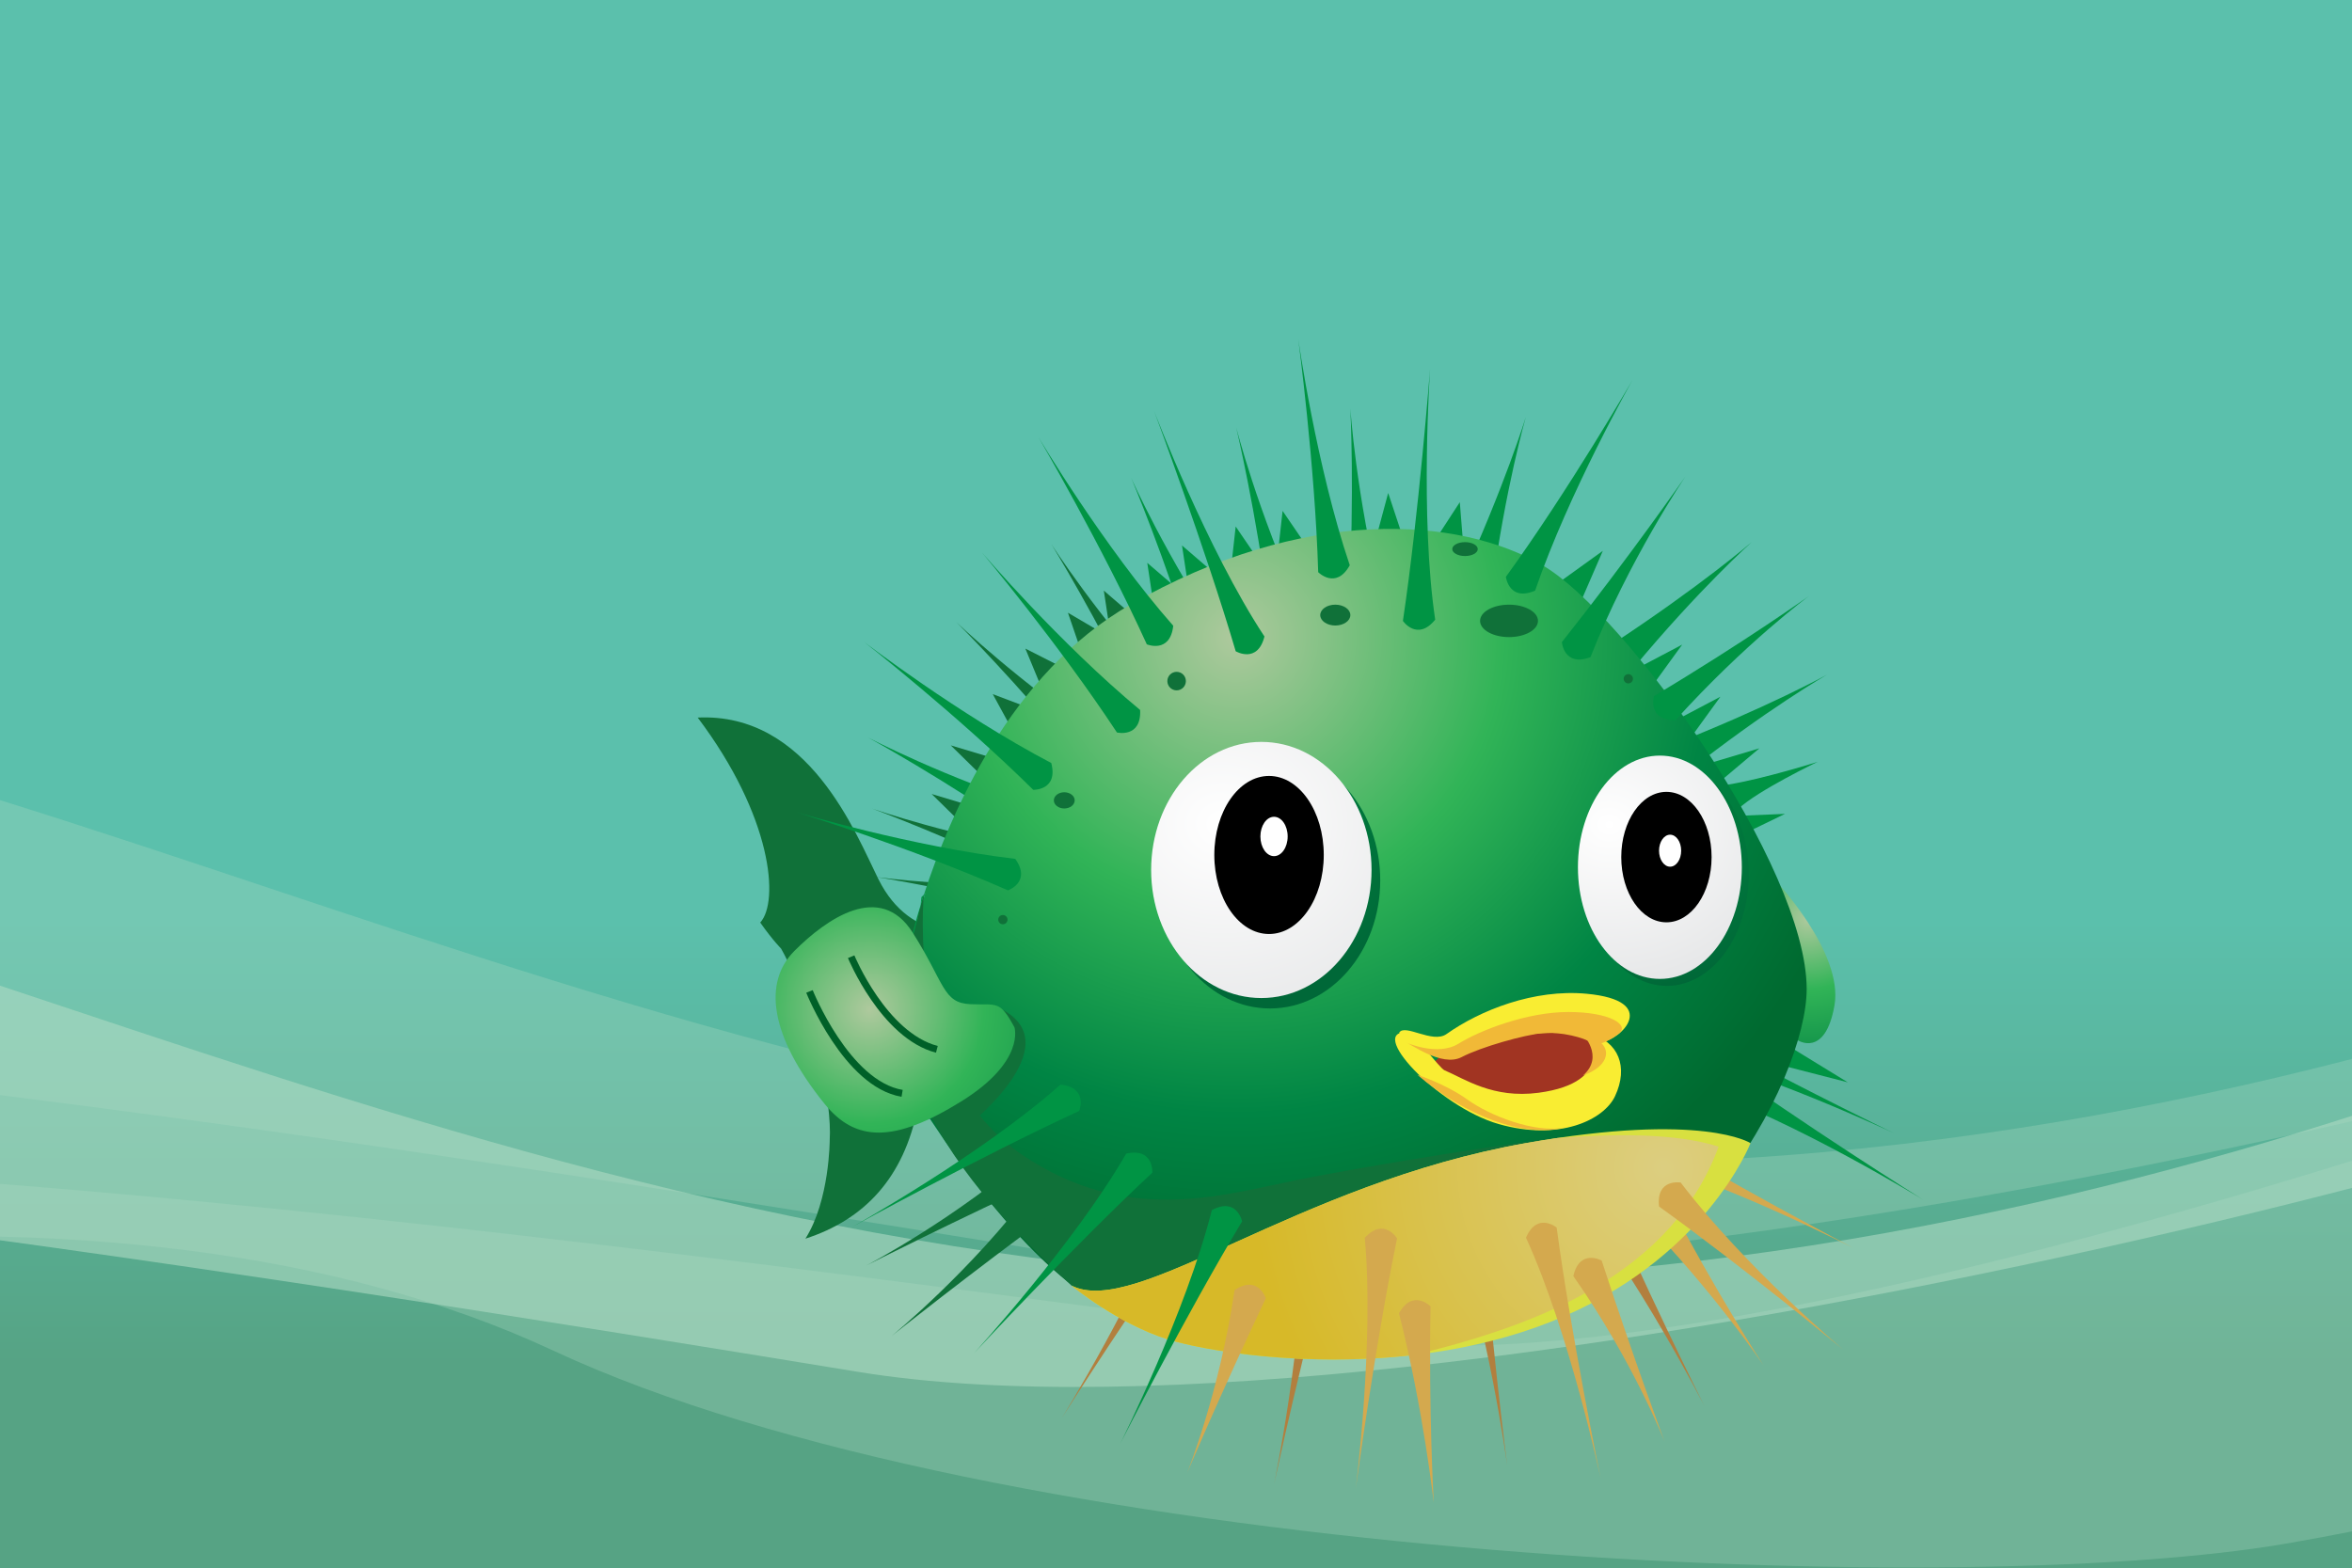
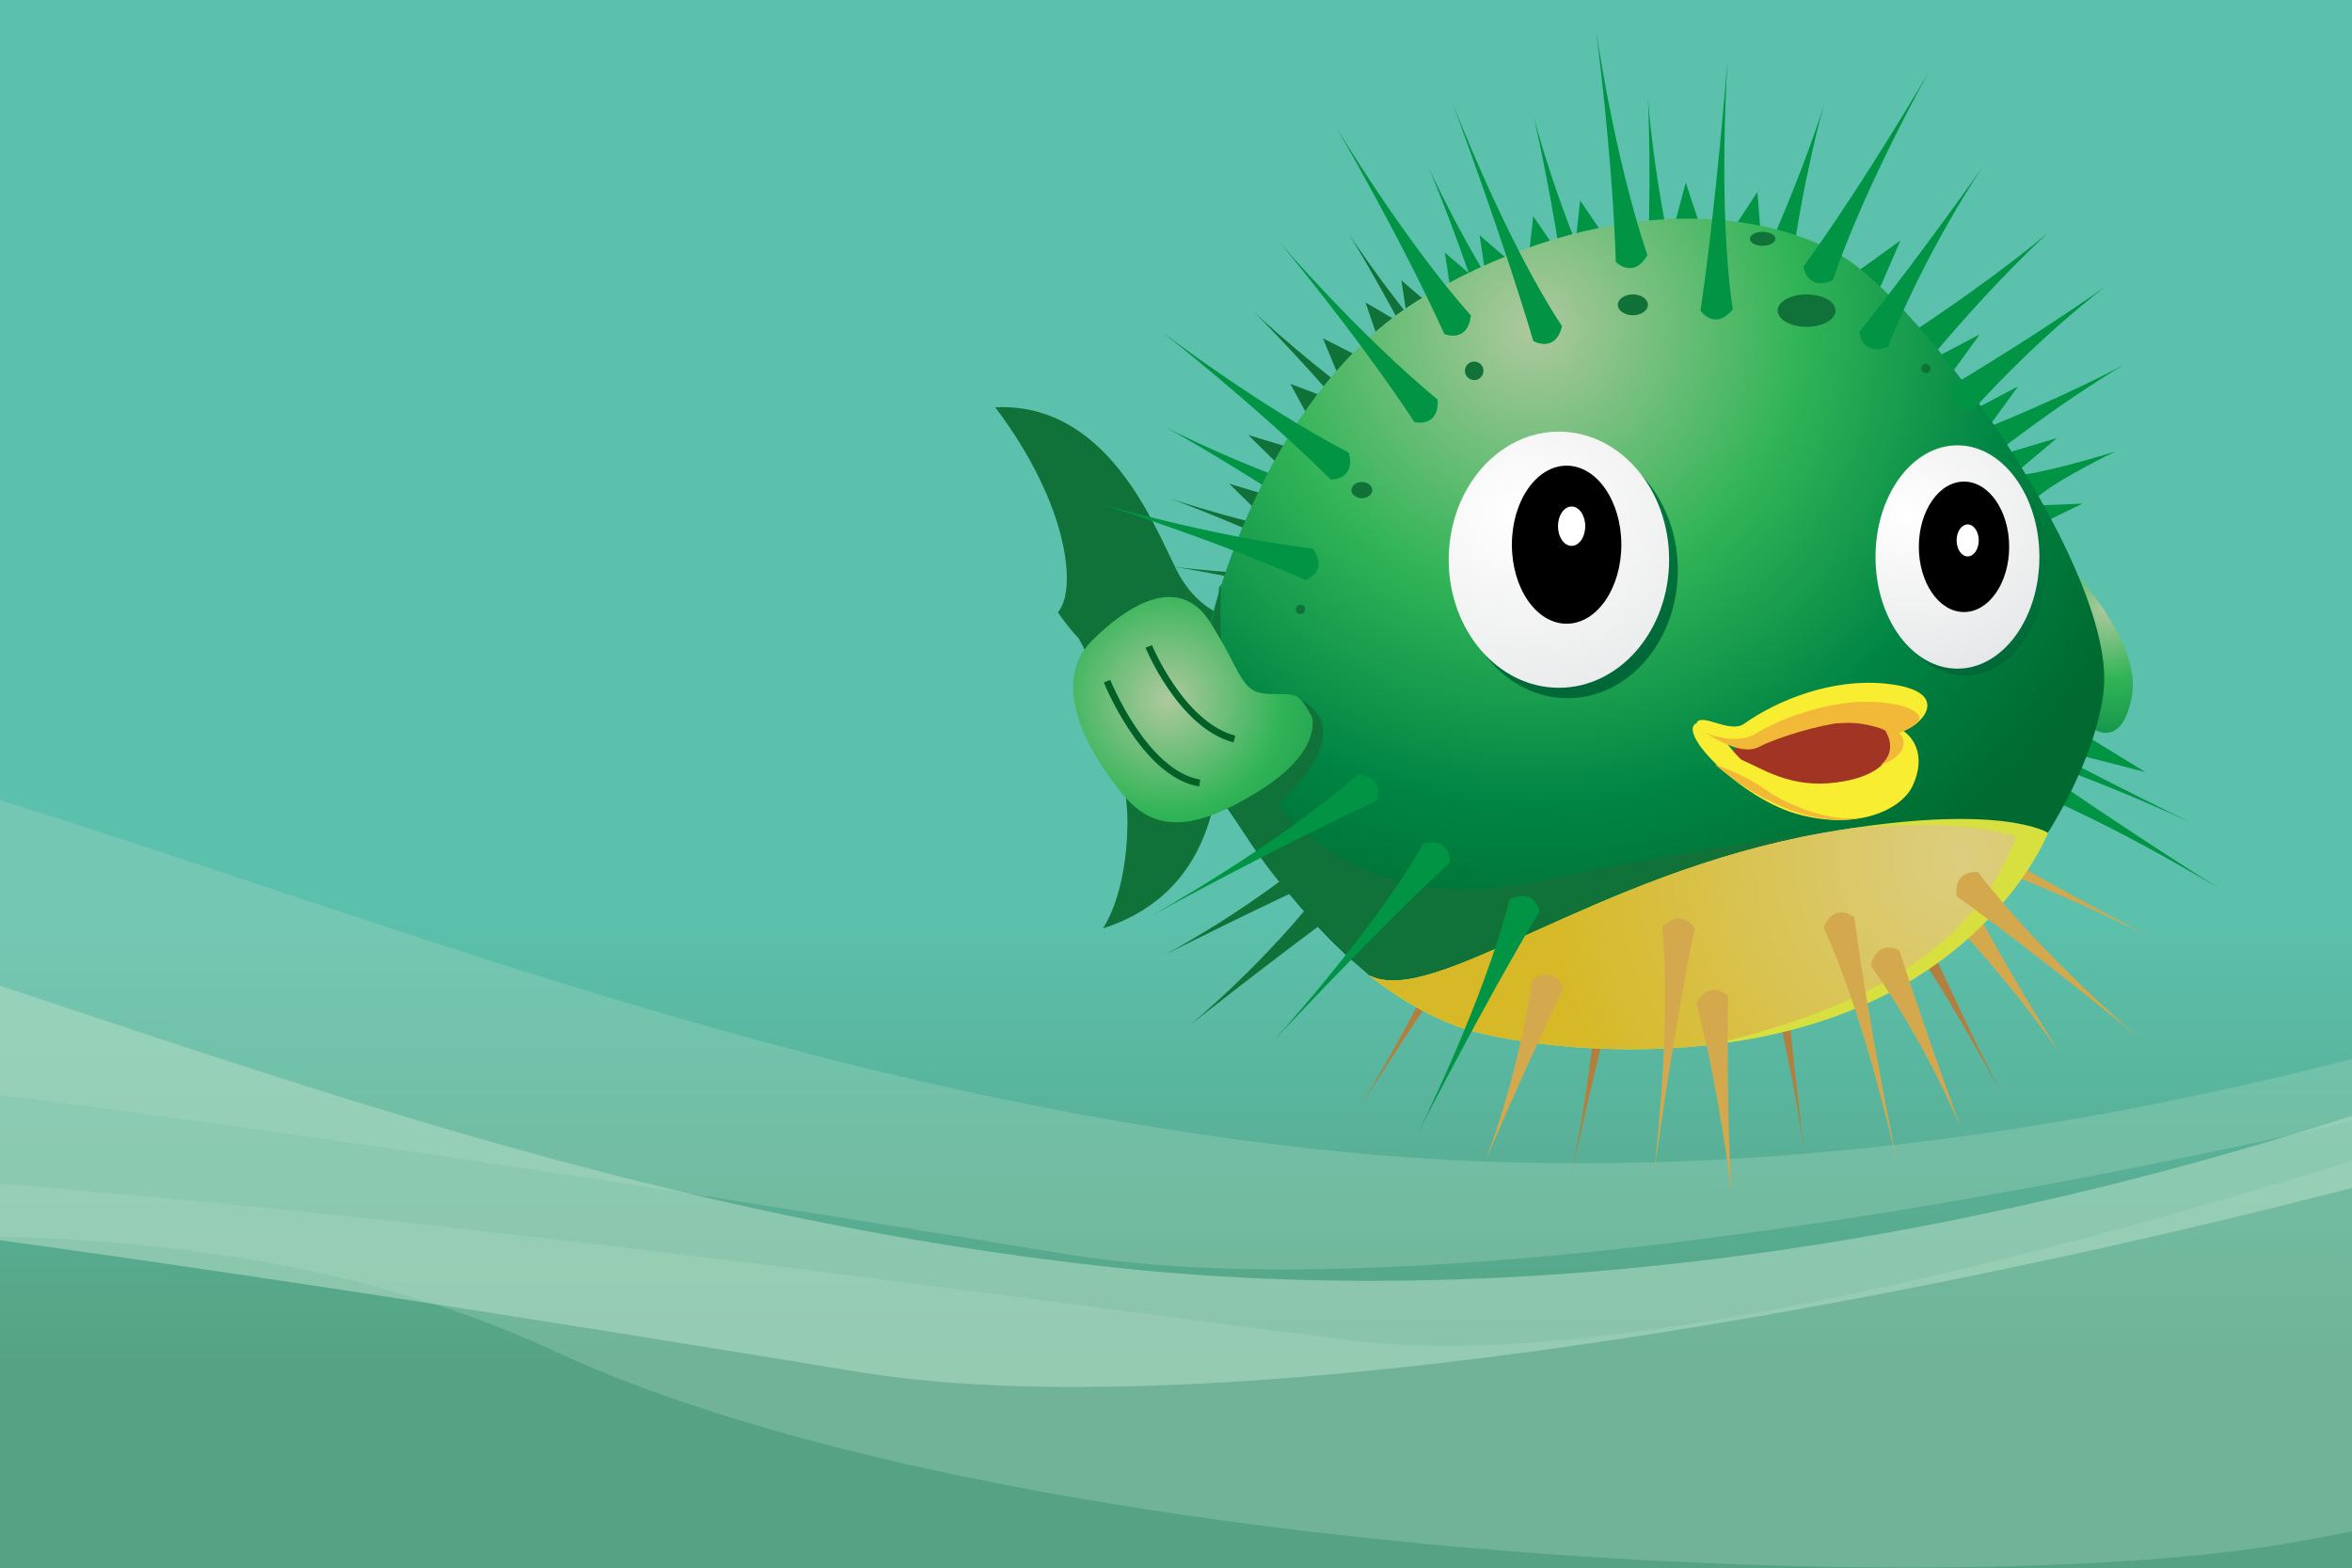
<svg xmlns="http://www.w3.org/2000/svg" version="1.1" id="Layer_1" x="0px" y="0px" width="1440px" height="960px" viewBox="0 0 1440 960" enable-background="new 0 0 1440 960" xml:space="preserve">
-   <linearGradient id="SVGID_1_" gradientUnits="userSpaceOnUse" x1="731.2" y1="397.863" x2="731.2" y2="124.748" gradientTransform="matrix(1 0 0 -1 0 961)">
+   <linearGradient id="SVGID_1_" gradientUnits="userSpaceOnUse" x1="731.201" y1="394.137" x2="731.201" y2="667.252" gradientTransform="matrix(1 0 0 1 0 169)">
    <stop offset="0" style="stop-color:#5BC0AC" />
    <stop offset="1" style="stop-color:#56A384" />
  </linearGradient>
-   <rect x="-50.906" y="-58.264" fill="url(#SVGID_1_)" width="1564.213" height="1047.264" />
+   <rect x="-50.906" y="-58.264" fill="url(#SVGID_1_)" width="1564.212" height="1047.264" />
  <g id="SEA">
-     <path opacity="0.3" fill="#AEDBC3" enable-background="new    " d="M-568.998,647.051   c154.312-51.438,871.414,63.539,1222.397,121.029c350.983,57.486,1199.706-169.443,1240.549-226.93   c40.841-57.489-12.105-57.489-12.105-57.489S1364.443,762.025,813.762,704.54C263.08,647.051-130.271,356.581-559.921,414.07   C-989.574,471.556-568.998,647.051-568.998,647.051z" />
-     <path opacity="0.6" fill="#AEDBC3" enable-background="new    " d="M-696.998,719.051   c154.312-51.438,871.414,63.539,1222.397,121.029c350.983,57.486,1199.706-169.443,1240.549-226.93   c40.841-57.489-12.105-57.489-12.105-57.489S1236.443,834.025,685.762,776.54C135.08,719.051-258.271,428.581-687.921,486.07   C-1117.574,543.557-696.998,719.051-696.998,719.051z" />
-     <path opacity="0.3" fill="#AEDBC3" enable-background="new    " d="M-544.792,848.238   c205.75-78.672,611.197-148.265,883.513-21.182c272.316,127.08,853.256,154.312,1062.032,118.003   c208.775-36.309,441.758-118.003,441.758-118.003V569.868c0,0-720.128,287.448-1013.622,251.139   C535.396,784.698-336.019,654.582-493.355,742.335C-650.692,830.085-544.792,848.238-544.792,848.238z" />
+     <path opacity="0.3" fill="#AEDBC3" enable-background="new    " d="M-568.998,647.051   c154.312-51.438,871.414,63.539,1222.397,121.029c350.982,57.486,1199.706-169.443,1240.549-226.93   c40.841-57.489-12.105-57.489-12.105-57.489S1364.443,762.025,813.762,704.54C263.08,647.051-130.271,356.581-559.921,414.07   C-989.574,471.556-568.998,647.051-568.998,647.051z" />
+     <path opacity="0.6" fill="#AEDBC3" enable-background="new    " d="M-696.998,719.051   c154.312-51.438,871.414,63.539,1222.397,121.029c350.982,57.486,1199.706-169.443,1240.549-226.93   c40.841-57.489-12.105-57.489-12.105-57.489S1236.443,834.025,685.762,776.54C135.08,719.051-258.271,428.581-687.921,486.07   C-1117.574,543.557-696.998,719.051-696.998,719.051z" />
+     <path opacity="0.3" fill="#AEDBC3" enable-background="new    " d="M-544.792,848.238   c205.75-78.672,611.197-148.266,883.513-21.183c272.316,127.08,853.256,154.312,1062.032,118.003   c208.775-36.309,441.758-118.003,441.758-118.003V569.868c0,0-720.128,287.448-1013.622,251.139   C535.396,784.698-336.019,654.582-493.355,742.335C-650.692,830.085-544.792,848.238-544.792,848.238z" />
  </g>
  <g id="PABLO">
-     <path fill="#D4A94E" d="M1004.46,745.024c44.671,45.629,75.275,91.116,75.275,91.116s-29.583-45.206-59.711-103.334   C1020.024,732.808,1005.461,727.623,1004.46,745.024z" />
-     <path fill="#D4A94E" d="M992.577,706.632c61.751,16.246,142.522,57.812,142.522,57.812s-79.741-41.851-135.427-76.285   C999.674,688.159,984.512,691.184,992.577,706.632z" />
-     <path fill="#B27F3E" d="M961.552,731.071c40.677,49.22,82.035,130.101,82.035,130.101s-40.356-80.506-65.498-140.962   C978.089,720.21,964.011,713.82,961.552,731.071z" />
+     <path fill="#D4A94E" d="M1186.647,555.024c44.671,45.629,75.275,91.115,75.275,91.115s-29.583-45.206-59.711-103.334   C1202.212,542.808,1187.648,537.623,1186.647,555.024z" />
+     <path fill="#D4A94E" d="M1174.765,516.632c61.751,16.246,142.521,57.812,142.521,57.812s-79.74-41.852-135.427-76.285   C1181.861,498.159,1166.699,501.184,1174.765,516.632z" />
+     <path fill="#B27F3E" d="M1143.739,541.071c40.677,49.22,82.035,130.101,82.035,130.101s-40.355-80.506-65.498-140.962   C1160.276,530.21,1146.198,523.82,1143.739,541.071z" />
    <g>
-       <path fill="#B27F3E" d="M888.283,747.584c22.157,59.89,34.521,149.885,34.521,149.885s-11.539-89.322-15.329-154.688    C907.475,742.78,896.295,732.11,888.283,747.584z" />
-       <path fill="#B27F3E" d="M797.572,755.826c0.904,63.854-17.474,152.82-17.474,152.82s18.928-88.053,37.157-150.941    C817.257,757.705,810.282,743.91,797.572,755.826z" />
-       <path fill="#B27F3E" d="M719.181,731.188c-21.22,60.23-69.21,137.355-69.21,137.355s48.194-76.088,87.039-128.789    C737.01,739.755,735.229,724.399,719.181,731.188z" />
-       <path fill="#009444" d="M1040.155,666.288c60.316,20.957,137.657,68.624,137.657,68.624s-76.293-47.867-129.161-86.49    C1048.651,648.422,1033.303,650.266,1040.155,666.288z" />
-       <path fill="#009444" d="M1015.325,640.784c62.241,14.261,144.321,53.191,144.321,53.191s-81.062-39.247-137.827-71.879    C1021.819,622.098,1006.767,625.612,1015.325,640.784z" />
-       <polyline fill="#107139" points="606.918,463.882 582.1,456.435 602.663,476.645   " />
-       <polyline fill="#107139" points="595.217,493.664 570.4,486.219 590.963,506.428   " />
-       <path fill="#107139" d="M633.782,703.558c-47.788,42.354-103.258,71.332-103.258,71.332s55.133-27.963,114.686-55.179    C645.21,719.711,651.106,705.42,633.782,703.558z" />
-       <path fill="#009444" d="M913.292,361.594c8.435-63.297,20.882-106.192,20.882-106.192s-12.857,41.911-40.095,101.452    C894.079,356.854,898.975,371.518,913.292,361.594z" />
-       <path fill="#009444" d="M845.462,364.679c-15.298-61.996-18.718-114.596-18.718-114.596s2.676,51.833-0.896,117.209    C825.848,367.292,835.765,379.153,845.462,364.679z" />
-       <path fill="#009444" d="M796.146,370.648c-26.394-58.145-39.381-109.23-39.381-109.23s12.12,50.466,20.575,115.392    C777.342,376.81,789.263,386.655,796.146,370.648z" />
-       <path fill="#009444" d="M749.578,393.599c-35.741-52.914-57.089-101.108-57.089-101.108s20.389,47.73,39.575,110.328    C732.064,402.818,745.465,410.531,749.578,393.599z" />
-       <path fill="#107139" d="M715.32,424.476c-43.315-46.917-71.69-91.338-71.69-91.338s27.357,44.106,55.77,103.093    C699.398,436.229,713.808,441.833,715.32,424.476z" />
-       <path fill="#107139" d="M676.312,452.889c-53.045-35.542-90.984-72.135-90.984-72.135s36.877,36.525,78.242,87.272    C663.57,468.027,678.886,470.122,676.312,452.889z" />
-       <path fill="#009444" d="M638.72,495.391c-60.853-19.336-107.492-43.897-107.492-43.897s45.596,24.793,99.479,61.992    C630.705,513.484,645.994,511.225,638.72,495.391z" />
-       <path fill="#107139" d="M646.631,522.727c-63.041-10.176-112.782-27.612-112.782-27.612s48.746,17.815,107.515,46.686    C641.362,541.799,656.155,537.314,646.631,522.727z" />
-       <path fill="#107139" d="M652.173,541.903c-63.807,2.422-116.006-4.896-116.006-4.896s51.297,7.886,114.593,24.634    C650.76,561.643,664.382,554.338,652.173,541.903z" />
-       <path fill="#009444" d="M999.877,409.316c40.836-49.093,72.574-77.332,72.574-77.332s-31.562,27.188-86.314,63.088    C986.137,395.074,982.472,410.098,999.877,409.316z" />
-       <path fill="#009444" d="M1031.67,473.9c50.057-39.648,86.923-60.757,86.923-60.757s-36.477,20.119-97.44,43.993    C1021.151,457.138,1014.479,471.086,1031.67,473.9z" />
-       <path fill="#107139" d="M595.929,569.716c0,0-37.762,9.573-58.149-31.378c-13.819-27.762-42.546-102.112-110.622-98.921    c45.736,60.629,49.993,112.748,38.292,125.513c3.957,5.651,7.308,9.797,9.585,12.448c2.013,2.338,3.18,3.507,3.18,3.507    c20.919,37.229,31.199,95.731,29.783,117.006c0,0,0,37.229-14.892,60.63c36.164-11.701,60.275-37.229,68.785-80.309    c8.51-43.08,31.378-43.08,31.378-43.08S591.839,612.304,595.929,569.716z" />
-       <polyline fill="#009444" points="1094.079,653.216 1131.307,662.789 1098.333,642.578   " />
-       <path fill="#009444" d="M1057.651,480.517c21.938-3.473,55.208-14.002,55.208-14.002s-36.728,17.576-48.627,28.847" />
-       <polyline fill="#009444" points="1012.176,419.207 1029.905,394.742 1003.666,408.569   " />
-       <polyline fill="#009444" points="1035.576,451.117 1053.307,426.652 1027.067,440.479   " />
-       <polyline fill="#009444" points="967.502,369.214 981.328,337.305 954.737,356.45   " />
-       <polyline fill="#009444" points="879.216,329.858 893.756,307.521 895.882,334.113   " />
-       <polyline fill="#009444" points="842.654,328.902 849.905,301.879 858.746,328.533   " />
-       <polyline fill="#009444" points="782.424,338.368 785.261,312.84 800.505,335.177   " />
-       <polyline fill="#009444" points="753.705,347.941 756.542,322.413 771.786,344.75   " />
-       <polyline fill="#107139" points="620.118,447.612 607.815,425.066 633.111,434.637   " />
-       <polyline fill="#107139" points="637.581,420.918 627.776,397.182 651.896,409.416   " />
-       <polyline fill="#107139" points="662.153,399.507 653.831,375.209 677.149,388.907   " />
-       <polyline fill="#107139" points="679.655,387.068 675.811,361.675 696.303,379.32   " />
-       <polyline fill="#009444" points="706.246,370.05 702.403,344.657 722.895,362.302   " />
-       <polyline fill="#009444" points="727.521,359.413 723.676,334.02 744.168,351.666   " />
-       <polyline fill="#009444" points="1064.89,511.951 1092.836,498.391 1063.829,499.594   " />
-       <polyline fill="#009444" points="1053.414,478.265 1077.171,458.25 1049.351,466.548   " />
-       <radialGradient id="SVGID_2_" cx="1106.841" cy="398.196" r="106.222" gradientTransform="matrix(1 0 0 -1 0 961)" gradientUnits="userSpaceOnUse">
+       <path fill="#B27F3E" d="M1070.471,557.584c22.157,59.89,34.521,149.885,34.521,149.885s-11.539-89.322-15.329-154.688    C1089.662,552.78,1078.482,542.11,1070.471,557.584z" />
+       <path fill="#B27F3E" d="M979.76,565.826c0.903,63.854-17.475,152.82-17.475,152.82s18.929-88.054,37.157-150.941    C999.444,567.705,992.47,553.91,979.76,565.826z" />
+       <path fill="#B27F3E" d="M901.368,541.188c-21.22,60.23-69.21,137.355-69.21,137.355s48.194-76.088,87.039-128.789    C919.197,549.755,917.416,534.399,901.368,541.188z" />
+       <path fill="#009444" d="M1222.343,476.288C1282.658,497.245,1360,544.912,1360,544.912s-76.293-47.867-129.161-86.49    C1230.839,458.422,1215.49,460.266,1222.343,476.288z" />
+       <path fill="#009444" d="M1197.513,450.784c62.241,14.261,144.321,53.19,144.321,53.19s-81.062-39.247-137.827-71.879    C1204.007,432.098,1188.954,435.612,1197.513,450.784z" />
+       <polyline fill="#107139" points="789.105,273.882 764.287,266.435 784.851,286.645   " />
+       <polyline fill="#107139" points="777.404,303.664 752.588,296.219 773.15,316.428   " />
+       <path fill="#107139" d="M815.97,513.558c-47.788,42.354-103.258,71.332-103.258,71.332s55.133-27.963,114.686-55.179    C827.397,529.711,833.294,515.42,815.97,513.558z" />
+       <path fill="#009444" d="M1095.479,171.594c8.435-63.297,20.882-106.192,20.882-106.192s-12.856,41.911-40.095,101.452    C1076.267,166.854,1081.162,181.518,1095.479,171.594z" />
+       <path fill="#009444" d="M1027.649,174.679c-15.298-61.996-18.718-114.596-18.718-114.596s2.676,51.833-0.896,117.209    C1008.035,177.292,1017.952,189.153,1027.649,174.679z" />
+       <path fill="#009444" d="M978.334,180.648c-26.395-58.145-39.382-109.23-39.382-109.23s12.12,50.466,20.575,115.392    C959.529,186.81,971.45,196.655,978.334,180.648z" />
+       <path fill="#009444" d="M931.766,203.599c-35.741-52.914-57.089-101.108-57.089-101.108s20.389,47.73,39.575,110.328    C914.252,212.818,927.652,220.531,931.766,203.599z" />
+       <path fill="#107139" d="M897.508,234.476c-43.315-46.917-71.69-91.337-71.69-91.337s27.357,44.106,55.771,103.093    C881.586,246.229,895.995,251.833,897.508,234.476z" />
+       <path fill="#107139" d="M858.5,262.889c-53.046-35.542-90.984-72.135-90.984-72.135s36.877,36.525,78.242,87.272    C845.758,278.027,861.073,280.122,858.5,262.889z" />
+       <path fill="#009444" d="M820.907,305.391c-60.853-19.336-107.492-43.896-107.492-43.896s45.597,24.793,99.479,61.992    C812.893,323.484,828.182,321.225,820.907,305.391z" />
+       <path fill="#107139" d="M828.818,332.727c-63.041-10.176-112.782-27.611-112.782-27.611s48.746,17.814,107.516,46.686    C823.55,351.799,838.343,347.314,828.818,332.727z" />
+       <path fill="#107139" d="M834.36,351.903c-63.807,2.422-116.006-4.896-116.006-4.896s51.297,7.886,114.593,24.634    C832.947,371.643,846.569,364.338,834.36,351.903z" />
+       <path fill="#009444" d="M1182.064,219.316c40.836-49.093,72.574-77.333,72.574-77.333s-31.562,27.188-86.314,63.088    C1168.324,205.074,1164.659,220.098,1182.064,219.316z" />
+       <path fill="#009444" d="M1213.857,283.9c50.057-39.648,86.923-60.758,86.923-60.758s-36.477,20.119-97.439,43.993    C1203.339,267.138,1196.666,281.086,1213.857,283.9z" />
+       <path fill="#107139" d="M778.116,379.716c0,0-37.762,9.573-58.148-31.378c-13.819-27.762-42.546-102.112-110.622-98.921    c45.735,60.629,49.993,112.748,38.292,125.513c3.957,5.651,7.308,9.797,9.585,12.448c2.013,2.338,3.18,3.507,3.18,3.507    c20.919,37.229,31.199,95.731,29.783,117.006c0,0,0,37.229-14.892,60.631c36.163-11.701,60.274-37.229,68.784-80.31    c8.511-43.08,31.378-43.08,31.378-43.08S774.026,422.304,778.116,379.716z" />
+       <polyline fill="#009444" points="1276.267,463.216 1313.494,472.789 1280.521,452.578   " />
+       <path fill="#009444" d="M1239.839,290.517c21.938-3.473,55.208-14.002,55.208-14.002s-36.729,17.576-48.627,28.848" />
+       <polyline fill="#009444" points="1194.363,229.207 1212.093,204.742 1185.854,218.569   " />
+       <polyline fill="#009444" points="1217.764,261.117 1235.494,236.652 1209.255,250.479   " />
+       <polyline fill="#009444" points="1149.689,179.214 1163.516,147.305 1136.925,166.45   " />
+       <polyline fill="#009444" points="1061.403,139.858 1075.943,117.521 1078.069,144.113   " />
+       <polyline fill="#009444" points="1024.842,138.902 1032.093,111.879 1040.934,138.533   " />
+       <polyline fill="#009444" points="964.611,148.368 967.448,122.84 982.692,145.177   " />
+       <polyline fill="#009444" points="935.893,157.941 938.729,132.413 953.974,154.75   " />
+       <polyline fill="#107139" points="802.306,257.612 790.003,235.066 815.299,244.637   " />
+       <polyline fill="#107139" points="819.769,230.918 809.964,207.182 834.084,219.416   " />
+       <polyline fill="#107139" points="844.341,209.507 836.019,185.209 859.337,198.907   " />
+       <polyline fill="#107139" points="861.843,197.068 857.998,171.675 878.49,189.32   " />
+       <polyline fill="#009444" points="888.434,180.05 884.591,154.657 905.082,172.302   " />
+       <polyline fill="#009444" points="909.709,169.413 905.863,144.02 926.355,161.666   " />
+       <polyline fill="#009444" points="1247.077,321.951 1275.023,308.391 1246.017,309.594   " />
+       <polyline fill="#009444" points="1235.602,288.265 1259.358,268.25 1231.538,276.548   " />
+       <radialGradient id="SVGID_2_" cx="1289.028" cy="203.804" r="106.222" gradientTransform="matrix(1 0 0 1 0 169)" gradientUnits="userSpaceOnUse">
        <stop offset="8.370500e-04" style="stop-color:#AEC99D" />
        <stop offset="0.406" style="stop-color:#31B457" />
        <stop offset="0.97" style="stop-color:#008042" />
      </radialGradient>
-       <path fill="url(#SVGID_2_)" d="M1100.46,636.906c0,0,17.016,11.349,22.691-21.274c5.675-32.619-36.872-77.294-36.872-77.294    S1064.649,614.216,1100.46,636.906z" />
-       <path fill="#009444" d="M555.509,585.139l7.802-27.185c0.121-1.28,0.244-2.556,0.37-3.831    C557.893,572.97,555.509,585.139,555.509,585.139z" />
-       <path fill="#009444" d="M565.654,547.87c-0.381,0.423-0.883,0.934-1.499,1.475c-0.162,1.591-0.316,3.184-0.475,4.778    C564.301,552.116,564.961,550.021,565.654,547.87z" />
-       <path fill="#009444" d="M563.311,557.954l3.188-11.107c0,0-0.295,0.415-0.845,1.023c-0.692,2.151-1.354,4.246-1.974,6.253    C563.555,555.398,563.432,556.674,563.311,557.954z" />
-       <radialGradient id="SVGID_3_" cx="756.544" cy="570.511" r="401.771" gradientTransform="matrix(1 0 0 -1 0 961)" gradientUnits="userSpaceOnUse">
+       <path fill="url(#SVGID_2_)" d="M1282.647,446.906c0,0,17.016,11.349,22.691-21.274c5.675-32.619-36.872-77.294-36.872-77.294    S1246.837,424.216,1282.647,446.906z" />
+       <path fill="#009444" d="M737.696,395.139l7.802-27.185c0.121-1.28,0.244-2.556,0.37-3.831    C740.08,382.97,737.696,395.139,737.696,395.139z" />
+       <path fill="#009444" d="M747.842,357.87c-0.381,0.423-0.883,0.934-1.499,1.475c-0.162,1.591-0.316,3.185-0.476,4.778    C746.488,362.116,747.148,360.021,747.842,357.87z" />
+       <path fill="#009444" d="M745.498,367.954l3.188-11.107c0,0-0.295,0.415-0.845,1.023c-0.692,2.151-1.354,4.246-1.975,6.253    C745.742,365.398,745.619,366.674,745.498,367.954z" />
+       <radialGradient id="SVGID_3_" cx="938.731" cy="31.489" r="401.771" gradientTransform="matrix(1 0 0 1 0 169)" gradientUnits="userSpaceOnUse">
        <stop offset="8.370500e-04" style="stop-color:#AEC99D" />
        <stop offset="0.406" style="stop-color:#31B457" />
        <stop offset="0.726" style="stop-color:#008544" />
        <stop offset="1" style="stop-color:#006A30" />
      </radialGradient>
-       <path fill="url(#SVGID_3_)" d="M944.454,346.169c-51.058-29.783-146.075-36.873-252.443,24.109    c-73.271,42.007-110.362,128.085-126.356,177.592c0.549-0.608,0.845-1.023,0.845-1.023l-3.188,11.107    c-4.088,42.587-6.88,86.138-0.926,127.172h6.951c96.441,146.071,159.551,153.168,311.298,138.983    c151.752-14.178,225.499-164.495,225.499-218.403C1106.133,530.539,995.511,375.951,944.454,346.169z" />
-       <path fill="#107139" d="M565.654,547.87c0,0-11.741,111.196,60.588,159.594c63.214,42.298,119.663,24.995,166.464,15.423    c46.802-9.572,145.19-24.996,172.848-27.656c-75.521,14.359-114.345,25.529-152.105,43.08    c-37.761,17.552-116.472,74.987-157.423,48.928c-48.93-45.205-80.84-84.028-96.263-127.641    C544.34,615.986,565.654,547.87,565.654,547.87z" />
-       <path fill="#107139" d="M593.452,688.666c0,0,60.979-48.222,20.562-70.199c-19.856,21.271-41.837,42.543-41.837,42.543    L593.452,688.666z" />
-       <path fill="#A13422" d="M983.104,653.216c0,0-3.189-14.894-9.572-20.212c-36.164-8.508-75.521,3.191-85.094,9.574    c-9.572,6.384-16.664,10.638-8.511,18.083c8.157,7.445,40.42,21.273,68.076,17.019    C975.657,673.426,983.104,653.216,983.104,653.216z" />
-       <path fill="#F9ED32" d="M856.688,632.311c7.391,29.561,55.146,1.758,87.767,0.342c32.62-1.417,22.694,7.086,35.459,5.671    c12.764-1.416,36.875-25.527-8.51-29.783c-32.199-3.019-65.112,10.026-85.822,24.698    C877.101,639.245,860.19,626.747,856.688,632.311z" />
-       <path fill="#F9ED32" d="M973.53,633.004c0,0,16.308,29.785-31.558,36.167c-27.987,3.729-45.323-8.6-57.681-13.817    c-2.604-1.102-19.229-22.79-21.445-23.043c-28.008-3.189,17.435,45.369,54.662,56.008c37.229,10.637,64.455-2.553,71.267-17.02    C997.283,653.216,990.729,637.791,973.53,633.004z" />
-       <radialGradient id="SVGID_4_" cx="753.538" cy="455.528" r="114.96" gradientTransform="matrix(1 0 0 -0.8718 0 908.0946)" gradientUnits="userSpaceOnUse">
+       <path fill="url(#SVGID_3_)" d="M1126.642,156.169c-51.058-29.783-146.075-36.873-252.443,24.109    c-73.271,42.007-110.361,128.085-126.355,177.592c0.549-0.608,0.845-1.023,0.845-1.023l-3.188,11.107    c-4.088,42.587-6.88,86.138-0.926,127.172h6.951c96.441,146.071,159.551,153.168,311.298,138.983    c151.752-14.179,225.499-164.495,225.499-218.403C1288.32,340.539,1177.698,185.951,1126.642,156.169z" />
+       <path fill="#107139" d="M747.842,357.87c0,0-11.741,111.196,60.588,159.594c63.214,42.298,119.663,24.995,166.464,15.423    c46.802-9.572,145.19-24.996,172.848-27.656c-75.521,14.359-114.345,25.529-152.104,43.08    c-37.761,17.553-116.473,74.987-157.423,48.929c-48.931-45.205-80.841-84.028-96.264-127.642    C726.527,425.986,747.842,357.87,747.842,357.87z" />
+       <path fill="#107139" d="M775.64,498.666c0,0,60.979-48.222,20.562-70.199c-19.855,21.271-41.837,42.543-41.837,42.543    L775.64,498.666z" />
+       <path fill="#A13422" d="M1165.291,463.216c0,0-3.188-14.894-9.571-20.212c-36.164-8.508-75.521,3.191-85.095,9.574    c-9.571,6.384-16.663,10.638-8.511,18.083c8.157,7.445,40.42,21.272,68.076,17.019    C1157.845,483.426,1165.291,463.216,1165.291,463.216z" />
+       <path fill="#F9ED32" d="M1038.875,442.311c7.392,29.562,55.146,1.759,87.768,0.343c32.62-1.417,22.693,7.086,35.459,5.671    c12.764-1.416,36.875-25.527-8.51-29.783c-32.199-3.02-65.112,10.026-85.822,24.698    C1059.288,449.245,1042.378,436.747,1038.875,442.311z" />
+       <path fill="#F9ED32" d="M1155.718,443.004c0,0,16.308,29.785-31.559,36.167c-27.986,3.729-45.322-8.6-57.681-13.817    c-2.604-1.102-19.229-22.789-21.445-23.043c-28.008-3.188,17.436,45.369,54.662,56.009c37.229,10.637,64.455-2.554,71.268-17.021    C1179.471,463.216,1172.916,447.791,1155.718,443.004z" />
+       <radialGradient id="SVGID_4_" cx="935.726" cy="106.106" r="114.96" gradientTransform="matrix(1 0 0 0.8718 0 228.462)" gradientUnits="userSpaceOnUse">
        <stop offset="0" style="stop-color:#009444" />
        <stop offset="1" style="stop-color:#006838" />
      </radialGradient>
-       <ellipse fill="url(#SVGID_4_)" cx="777.566" cy="539.119" rx="67.473" ry="78.429" />
-       <radialGradient id="SVGID_5_" cx="748.221" cy="462.85" r="153.658" gradientTransform="matrix(1 0 0 -0.8718 0 908.0946)" gradientUnits="userSpaceOnUse">
+       <ellipse fill="url(#SVGID_4_)" cx="959.754" cy="349.119" rx="67.473" ry="78.429" />
+       <radialGradient id="SVGID_5_" cx="930.408" cy="98.784" r="153.658" gradientTransform="matrix(1 0 0 0.8718 0 228.462)" gradientUnits="userSpaceOnUse">
        <stop offset="0" style="stop-color:#FFFFFF" />
        <stop offset="1" style="stop-color:#E6E7E8" />
      </radialGradient>
-       <ellipse fill="url(#SVGID_5_)" cx="772.248" cy="532.737" rx="67.472" ry="78.429" />
-       <radialGradient id="SVGID_6_" cx="989.56" cy="457.569" r="114.33" gradientTransform="matrix(1 0 0 -0.8718 0 908.0946)" gradientUnits="userSpaceOnUse">
+       <ellipse fill="url(#SVGID_5_)" cx="954.436" cy="342.737" rx="67.472" ry="78.429" />
+       <radialGradient id="SVGID_6_" cx="1171.747" cy="104.065" r="114.33" gradientTransform="matrix(1 0 0 0.8718 0 228.462)" gradientUnits="userSpaceOnUse">
        <stop offset="0" style="stop-color:#009444" />
        <stop offset="1" style="stop-color:#006838" />
      </radialGradient>
-       <path fill="url(#SVGID_6_)" d="M1070.678,535.329c0,37.761-22.465,68.378-50.172,68.378c-27.709,0-50.17-30.617-50.17-68.378    s22.461-68.374,50.17-68.374C1048.213,466.955,1070.678,497.568,1070.678,535.329z" />
-       <radialGradient id="SVGID_7_" cx="985.305" cy="462.447" r="114.33" gradientTransform="matrix(1 0 0 -0.8718 0 908.0946)" gradientUnits="userSpaceOnUse">
+       <path fill="url(#SVGID_6_)" d="M1252.865,345.329c0,37.761-22.465,68.378-50.172,68.378c-27.709,0-50.17-30.617-50.17-68.378    s22.461-68.374,50.17-68.374C1230.4,276.955,1252.865,307.568,1252.865,345.329z" />
+       <radialGradient id="SVGID_7_" cx="1167.492" cy="99.187" r="114.33" gradientTransform="matrix(1 0 0 0.8718 0 228.462)" gradientUnits="userSpaceOnUse">
        <stop offset="0" style="stop-color:#FFFFFF" />
        <stop offset="1" style="stop-color:#E6E7E8" />
      </radialGradient>
-       <path fill="url(#SVGID_7_)" d="M1066.423,531.075c0,37.76-22.466,68.378-50.171,68.378c-27.71,0-50.171-30.618-50.171-68.378    c0-37.763,22.461-68.374,50.171-68.374C1043.957,462.701,1066.423,493.312,1066.423,531.075z" />
-       <path fill="#D8E040" d="M656.024,787.237c39.356,20.211,137.108-62.331,278.148-87.22c108.495-19.146,137.566,0,137.566,0    s-28.009,72.329-122.675,109.559c-94.666,37.228-203.16,20.209-234.007,10.636C684.213,810.64,656.024,787.237,656.024,787.237z" />
-       <path fill="#009444" d="M689.529,706.4c-31.909,55.311-93.248,122.319-93.248,122.319s61.339-65.946,109.206-110.62    C705.487,718.1,706.548,702.677,689.529,706.4z" />
-       <path fill="#009444" d="M649.257,664.177c-47.67,42.488-126.952,86.849-126.952,86.849s78.949-43.347,138.424-70.727    C660.729,680.299,666.584,665.988,649.257,664.177z" />
-       <path fill="#107139" d="M632.671,727.375c-38.26,51.131-86.737,90.71-86.737,90.71s48.354-38.525,101.188-77.19    C647.121,740.895,650.013,725.703,632.671,727.375z" />
-       <path fill="#009444" d="M774.162,389.785c-35.157-53.306-67.595-138.163-67.595-138.163s31.484,84.381,49.986,147.187    C756.555,398.809,769.867,406.669,774.162,389.785z" />
-       <path fill="#009444" d="M826.386,346.13c-20.466-60.488-31.552-138.593-31.552-138.593s10.283,77.403,12.229,142.849    C807.062,350.386,817.944,361.368,826.386,346.13z" />
-       <path fill="#009444" d="M939.871,361.671c20.729-60.396,59.652-129.015,59.652-129.015s-39.128,67.574-77.557,120.584    C921.968,353.24,923.878,368.583,939.871,361.671z" />
-       <path fill="#009444" d="M718.312,383.181c-42.238-47.89-82.631-115.657-82.631-115.657s39.381,67.427,66.446,127.048    C702.128,394.572,716.404,400.499,718.312,383.181z" />
-       <path fill="#009444" d="M698.04,434.772c-49.178-40.734-96.794-96.404-96.794-96.404s46.568,55.494,82.589,110.173    C683.835,448.541,698.858,452.174,698.04,434.772z" />
-       <path fill="#009444" d="M621.573,525.948c-63.414-7.536-133.612-28.468-133.612-28.468s69.227,21.35,129.15,47.742    C617.111,545.224,631.702,540.12,621.573,525.948z" />
-       <path fill="#009444" d="M643.628,467.244c-56.558-29.644-114.686-74.221-114.686-74.221s57.062,44.622,103.648,90.638    C632.591,483.661,648.039,484.098,643.628,467.244z" />
-       <path fill="#009444" d="M878.693,379.461c-9.432-63.158-3.113-153.78-3.113-153.78s-6.979,89.792-16.655,154.549    C858.925,380.23,867.688,392.963,878.693,379.461z" />
-       <path fill="#009444" d="M973.768,402.408c23.367-59.428,58.266-110.842,58.266-110.842s-35.057,50.364-75.777,101.639    C956.255,393.205,957.487,408.612,973.768,402.408z" />
-       <path fill="#009444" d="M1025.771,441.043c42.842-47.357,81.782-76.083,81.782-76.083s-38.721,27.69-94.92,61.292    C1012.634,426.252,1008.354,441.103,1025.771,441.043z" />
-       <ellipse cx="776.964" cy="523.558" rx="33.505" ry="48.397" />
-       <ellipse fill="#FFFFFF" cx="780.019" cy="512.225" rx="8.346" ry="12.055" />
-       <path d="M1047.917,524.855c0,22.062-12.378,39.944-27.655,39.944s-27.654-17.882-27.654-39.944    c0-22.06,12.377-39.945,27.654-39.945S1047.917,502.797,1047.917,524.855z" />
-       <path fill="none" stroke="#000000" stroke-width="3.426" stroke-miterlimit="10" d="M566.145,680.872" />
-       <radialGradient id="SVGID_8_" cx="532.46" cy="342.885" r="172.881" gradientTransform="matrix(1 0 0 -1 0 961)" gradientUnits="userSpaceOnUse">
+       <path fill="url(#SVGID_7_)" d="M1248.61,341.075c0,37.76-22.466,68.378-50.171,68.378c-27.71,0-50.171-30.618-50.171-68.378    c0-37.763,22.461-68.374,50.171-68.374C1226.145,272.701,1248.61,303.312,1248.61,341.075z" />
+       <path fill="#D8E040" d="M838.212,597.237c39.355,20.211,137.107-62.331,278.147-87.221c108.495-19.146,137.566,0,137.566,0    s-28.01,72.329-122.675,109.56c-94.666,37.228-203.16,20.209-234.008,10.636C866.4,620.64,838.212,597.237,838.212,597.237z" />
+       <path fill="#009444" d="M871.717,516.4c-31.909,55.311-93.248,122.318-93.248,122.318s61.339-65.945,109.206-110.62    C887.675,528.1,888.735,512.677,871.717,516.4z" />
+       <path fill="#009444" d="M831.444,474.177c-47.67,42.488-126.952,86.85-126.952,86.85s78.949-43.348,138.424-70.728    C842.916,490.299,848.771,475.988,831.444,474.177z" />
+       <path fill="#107139" d="M814.858,537.375c-38.26,51.131-86.737,90.71-86.737,90.71s48.354-38.525,101.188-77.19    C829.309,550.895,832.2,535.703,814.858,537.375z" />
+       <path fill="#009444" d="M956.35,199.785c-35.157-53.306-67.595-138.163-67.595-138.163s31.483,84.381,49.985,147.187    C938.742,208.809,952.055,216.669,956.35,199.785z" />
+       <path fill="#009444" d="M1008.573,156.13c-20.466-60.488-31.552-138.593-31.552-138.593s10.283,77.403,12.229,142.849    C989.25,160.386,1000.132,171.368,1008.573,156.13z" />
+       <path fill="#009444" d="M1122.059,171.671c20.729-60.396,59.652-129.015,59.652-129.015s-39.129,67.574-77.558,120.584    C1104.155,163.24,1106.065,178.583,1122.059,171.671z" />
+       <path fill="#009444" d="M900.5,193.181c-42.238-47.89-82.632-115.657-82.632-115.657s39.382,67.427,66.446,127.048    C884.315,204.572,898.592,210.499,900.5,193.181z" />
+       <path fill="#009444" d="M880.228,244.772c-49.178-40.734-96.794-96.404-96.794-96.404s46.568,55.494,82.589,110.173    C866.022,258.541,881.046,262.174,880.228,244.772z" />
+       <path fill="#009444" d="M803.761,335.948c-63.414-7.536-133.612-28.468-133.612-28.468s69.227,21.35,129.15,47.741    C799.299,355.224,813.89,350.12,803.761,335.948z" />
+       <path fill="#009444" d="M825.815,277.244C769.258,247.6,711.13,203.023,711.13,203.023s57.062,44.622,103.647,90.638    C814.778,293.661,830.227,294.098,825.815,277.244z" />
+       <path fill="#009444" d="M1060.881,189.461c-9.433-63.158-3.113-153.78-3.113-153.78s-6.979,89.792-16.655,154.549    C1041.112,190.23,1049.875,202.963,1060.881,189.461z" />
+       <path fill="#009444" d="M1155.955,212.408c23.367-59.428,58.267-110.842,58.267-110.842s-35.058,50.364-75.777,101.639    C1138.442,203.205,1139.675,218.612,1155.955,212.408z" />
+       <path fill="#009444" d="M1207.959,251.043c42.842-47.357,81.781-76.083,81.781-76.083s-38.721,27.69-94.92,61.292    C1194.821,236.252,1190.541,251.103,1207.959,251.043z" />
+       <ellipse cx="959.151" cy="333.558" rx="33.505" ry="48.397" />
+       <ellipse fill="#FFFFFF" cx="962.206" cy="322.225" rx="8.347" ry="12.055" />
+       <path d="M1230.104,334.855c0,22.062-12.378,39.943-27.655,39.943c-15.276,0-27.653-17.882-27.653-39.943    c0-22.061,12.377-39.945,27.653-39.945C1217.727,294.91,1230.104,312.797,1230.104,334.855z" />
+       <path fill="none" stroke="#000000" stroke-width="3.426" stroke-miterlimit="10" d="M748.332,490.872" />
+       <radialGradient id="SVGID_8_" cx="714.648" cy="259.115" r="172.881" gradientTransform="matrix(1 0 0 1 0 169)" gradientUnits="userSpaceOnUse">
        <stop offset="8.370500e-04" style="stop-color:#AEC99D" />
        <stop offset="0.406" style="stop-color:#31B457" />
        <stop offset="0.97" style="stop-color:#008042" />
      </radialGradient>
-       <path fill="url(#SVGID_8_)" d="M594.154,614.927c-17.062-0.744-15.603-12.764-35.456-43.964    c-19.86-31.201-52.478-8.51-72.33,11.343c-19.018,19.01-15.468,51.561,18.436,93.604c18.932,23.468,42.547,24.107,83.679-1.42    c39.469-24.499,32.615-45.384,32.615-45.384C611.882,612.088,610.463,615.636,594.154,614.927z" />
-       <path fill="#FFFFFF" d="M1029.292,520.934c0,5.41-3.034,9.798-6.777,9.798c-3.742,0-6.78-4.388-6.78-9.798    c0-5.405,3.038-9.792,6.78-9.792C1026.258,511.142,1029.292,515.527,1029.292,520.934z" />
-       <path fill="#F1B937" d="M861,638.469c1.596,0,21.587,15.279,33.819,8.897c12.231-6.382,38.466-13.651,49.635-14.715    c11.168-1.064,26.06,3.013,29.43,5.671c3.369,2.662,10.283,0,17.197-5.318c6.913-5.318-5.318-13.295-30.847-13.295    c-25.529,0-54.447,11.396-67.211,19.376C880.261,647.062,861,638.469,861,638.469z" />
-       <path fill="#F1B937" d="M968.744,633.004c0,0,13.828,13.83,0.531,25.531c14.892-5.319,17.02-14.894,10.638-20.213    C973.53,633.004,968.744,633.004,968.744,633.004z" />
-       <path fill="#F1B937" d="M867.774,658.174c0,0,17.471,5.68,30.768,15.252c13.297,9.573,40.951,20.741,59.564,17.021    C933.11,696.827,897.555,683.702,867.774,658.174z" />
-       <radialGradient id="SVGID_9_" cx="1018.557" cy="246.093" r="252.668" gradientTransform="matrix(1 0 0 -1 0 961)" gradientUnits="userSpaceOnUse">
+       <path fill="url(#SVGID_8_)" d="M776.342,424.927c-17.062-0.744-15.604-12.764-35.456-43.964    c-19.86-31.201-52.479-8.51-72.33,11.343c-19.019,19.011-15.468,51.562,18.436,93.604c18.933,23.468,42.547,24.106,83.68-1.42    c39.469-24.499,32.614-45.384,32.614-45.384C794.069,422.088,792.65,425.636,776.342,424.927z" />
+       <path fill="#FFFFFF" d="M1211.479,330.934c0,5.41-3.034,9.799-6.777,9.799c-3.741,0-6.779-4.389-6.779-9.799    c0-5.404,3.038-9.792,6.779-9.792C1208.445,321.142,1211.479,325.527,1211.479,330.934z" />
+       <path fill="#F1B937" d="M1043.188,448.469c1.596,0,21.587,15.279,33.819,8.897c12.23-6.382,38.466-13.651,49.635-14.715    c11.168-1.064,26.06,3.013,29.43,5.671c3.369,2.662,10.283,0,17.197-5.318c6.913-5.318-5.318-13.295-30.847-13.295    c-25.529,0-54.447,11.396-67.211,19.376C1062.448,457.062,1043.188,448.469,1043.188,448.469z" />
+       <path fill="#F1B937" d="M1150.932,443.004c0,0,13.828,13.83,0.531,25.531c14.892-5.319,17.02-14.895,10.638-20.213    C1155.718,443.004,1150.932,443.004,1150.932,443.004z" />
+       <path fill="#F1B937" d="M1049.962,468.174c0,0,17.471,5.68,30.768,15.252c13.297,9.573,40.951,20.741,59.564,17.021    C1115.298,506.827,1079.742,493.702,1049.962,468.174z" />
+       <radialGradient id="SVGID_9_" cx="1200.744" cy="355.907" r="252.669" gradientTransform="matrix(1 0 0 1 0 169)" gradientUnits="userSpaceOnUse">
        <stop offset="0" style="stop-color:#DCCE80" />
        <stop offset="1" style="stop-color:#D7B928" />
      </radialGradient>
-       <path fill="url(#SVGID_9_)" d="M1052.241,702.145c-26.943-8.51-64.525-7.803-98.718-5.275c-6.148,0.914-12.593,1.952-19.351,3.15    c-141.04,24.888-238.792,107.43-278.148,87.219c0,0,28.188,23.401,59.034,32.975c21.942,6.807,83.188,17.367,150.783,9.507    C945.164,810.64,1023.877,778.729,1052.241,702.145z" />
-       <path fill="none" stroke="#006028" stroke-width="4.255" stroke-miterlimit="10" d="M495.594,607.123    c0,0,22.691,56.729,56.729,62.404" />
-       <path fill="none" stroke="#006028" stroke-width="4.255" stroke-miterlimit="10" d="M521.122,585.85    c0,0,19.856,48.219,52.472,56.729" />
-       <path fill="#009444" d="M741.926,741.044c-15.527,61.935-56.149,143.196-56.149,143.196s40.913-80.241,74.699-136.315    C760.476,747.925,757.273,732.8,741.926,741.044z" />
-       <path fill="#D4A94E" d="M835.573,758.013c5.871,63.587-5.534,153.716-5.534,153.716s12.02-89.265,25.314-153.366    C855.354,758.361,847.323,745.148,835.573,758.013z" />
-       <path fill="#D4A94E" d="M755.835,790.039c-9.266,63.18-29.076,112.075-29.076,112.075s20.206-47.906,48.224-107.081    C774.981,795.033,770.286,780.309,755.835,790.039z" />
-       <path fill="#D4A94E" d="M856.526,804.232c14.892,58.525,21.273,115.965,21.273,115.965s-3.19-56.375-1.954-120.221    C875.847,799.979,864.966,788.991,856.526,804.232z" />
-       <path fill="#D4A94E" d="M963.271,781.438c36.685,52.27,55.884,101.405,55.884,101.405s-18.234-48.687-38.545-110.93    C980.61,771.914,967.082,764.438,963.271,781.438z" />
-       <path fill="#D4A94E" d="M934.283,757.938c26.565,58.062,45.611,146.887,45.611,146.887s-18.178-88.21-26.832-153.111    C953.062,751.713,941.113,741.907,934.283,757.938z" />
+       <path fill="url(#SVGID_9_)" d="M1234.429,512.145c-26.943-8.51-64.525-7.803-98.718-5.274c-6.148,0.914-12.594,1.952-19.352,3.149    c-141.04,24.889-238.792,107.431-278.148,87.22c0,0,28.188,23.4,59.034,32.975c21.942,6.808,83.188,17.367,150.783,9.507    C1127.352,620.64,1206.064,588.729,1234.429,512.145z" />
+       <path fill="none" stroke="#006028" stroke-width="4.255" stroke-miterlimit="10" d="M677.781,417.123    c0,0,22.691,56.729,56.729,62.404" />
+       <path fill="none" stroke="#006028" stroke-width="4.255" stroke-miterlimit="10" d="M703.31,395.85    c0,0,19.856,48.22,52.472,56.729" />
+       <path fill="#009444" d="M924.113,551.044c-15.526,61.935-56.148,143.196-56.148,143.196s40.913-80.241,74.698-136.315    C942.663,557.925,939.461,542.8,924.113,551.044z" />
+       <path fill="#D4A94E" d="M1017.761,568.013c5.871,63.587-5.534,153.716-5.534,153.716s12.02-89.265,25.314-153.365    C1037.541,568.361,1029.511,555.148,1017.761,568.013z" />
+       <path fill="#D4A94E" d="M938.022,600.039c-9.266,63.18-29.076,112.075-29.076,112.075s20.206-47.906,48.225-107.081    C957.169,605.033,952.474,590.309,938.022,600.039z" />
+       <path fill="#D4A94E" d="M1038.714,614.232c14.892,58.524,21.272,115.965,21.272,115.965s-3.189-56.375-1.954-120.222    C1058.034,609.979,1047.153,598.991,1038.714,614.232z" />
+       <path fill="#D4A94E" d="M1145.459,591.438c36.685,52.271,55.884,101.405,55.884,101.405s-18.234-48.687-38.545-110.93    C1162.798,581.914,1149.27,574.438,1145.459,591.438z" />
+       <path fill="#D4A94E" d="M1116.471,567.938c26.564,58.062,45.611,146.888,45.611,146.888s-18.179-88.21-26.832-153.111    C1135.25,561.713,1123.301,551.907,1116.471,567.938z" />
    </g>
-     <path fill="#107139" d="M941.62,380.207c0,5.484-7.937,9.927-17.729,9.927c-9.79,0-17.725-4.443-17.725-9.927   s7.935-9.927,17.725-9.927C933.685,370.279,941.62,374.723,941.62,380.207z" />
-     <ellipse fill="#107139" cx="896.946" cy="336.243" rx="7.799" ry="4.255" />
-     <path fill="#107139" d="M826.744,376.662c0,3.526-4.125,6.382-9.221,6.382c-5.09,0-9.216-2.856-9.216-6.382   c0-3.526,4.126-6.383,9.216-6.383C822.619,370.279,826.744,373.136,826.744,376.662z" />
-     <circle fill="#107139" cx="720.377" cy="417.082" r="5.671" />
-     <circle fill="#107139" cx="614.01" cy="563.157" r="2.838" />
-     <path fill="#107139" d="M999.77,415.665c0,1.566-1.271,2.836-2.838,2.836s-2.839-1.27-2.839-2.836c0-1.569,1.271-2.839,2.839-2.839   C998.497,412.826,999.77,414.096,999.77,415.665z" />
-     <path fill="#107139" d="M657.974,490.122c0,2.739-2.857,4.962-6.382,4.962c-3.523,0-6.382-2.223-6.382-4.962   c0-2.743,2.858-4.966,6.382-4.966C655.116,485.156,657.974,487.379,657.974,490.122z" />
-     <path fill="#D4A94E" d="M1015.757,738.846c51.847,37.278,112.841,87.725,112.841,87.725s-59.936-50.338-99.604-102.42   C1028.994,724.149,1013.759,721.541,1015.757,738.846z" />
+     <path fill="#107139" d="M1123.808,190.207c0,5.484-7.938,9.927-17.729,9.927c-9.79,0-17.725-4.443-17.725-9.927   s7.935-9.927,17.725-9.927C1115.872,180.279,1123.808,184.723,1123.808,190.207z" />
+     <ellipse fill="#107139" cx="1079.134" cy="146.243" rx="7.799" ry="4.255" />
+     <path fill="#107139" d="M1008.932,186.662c0,3.526-4.125,6.382-9.221,6.382c-5.091,0-9.217-2.856-9.217-6.382   c0-3.526,4.126-6.383,9.217-6.383C1004.807,180.279,1008.932,183.136,1008.932,186.662z" />
+     <circle fill="#107139" cx="902.564" cy="227.082" r="5.671" />
+     <circle fill="#107139" cx="796.197" cy="373.157" r="2.838" />
+     <path fill="#107139" d="M1181.957,225.665c0,1.566-1.271,2.836-2.838,2.836c-1.566,0-2.839-1.27-2.839-2.836   c0-1.569,1.271-2.839,2.839-2.839C1180.685,222.826,1181.957,224.096,1181.957,225.665z" />
+     <path fill="#107139" d="M840.161,300.122c0,2.739-2.856,4.962-6.382,4.962c-3.522,0-6.382-2.223-6.382-4.962   c0-2.743,2.858-4.966,6.382-4.966C837.304,295.156,840.161,297.379,840.161,300.122z" />
+     <path fill="#D4A94E" d="M1197.944,548.846c51.847,37.278,112.841,87.726,112.841,87.726s-59.936-50.338-99.604-102.42   C1211.182,534.149,1195.946,531.541,1197.944,548.846z" />
  </g>
</svg>
